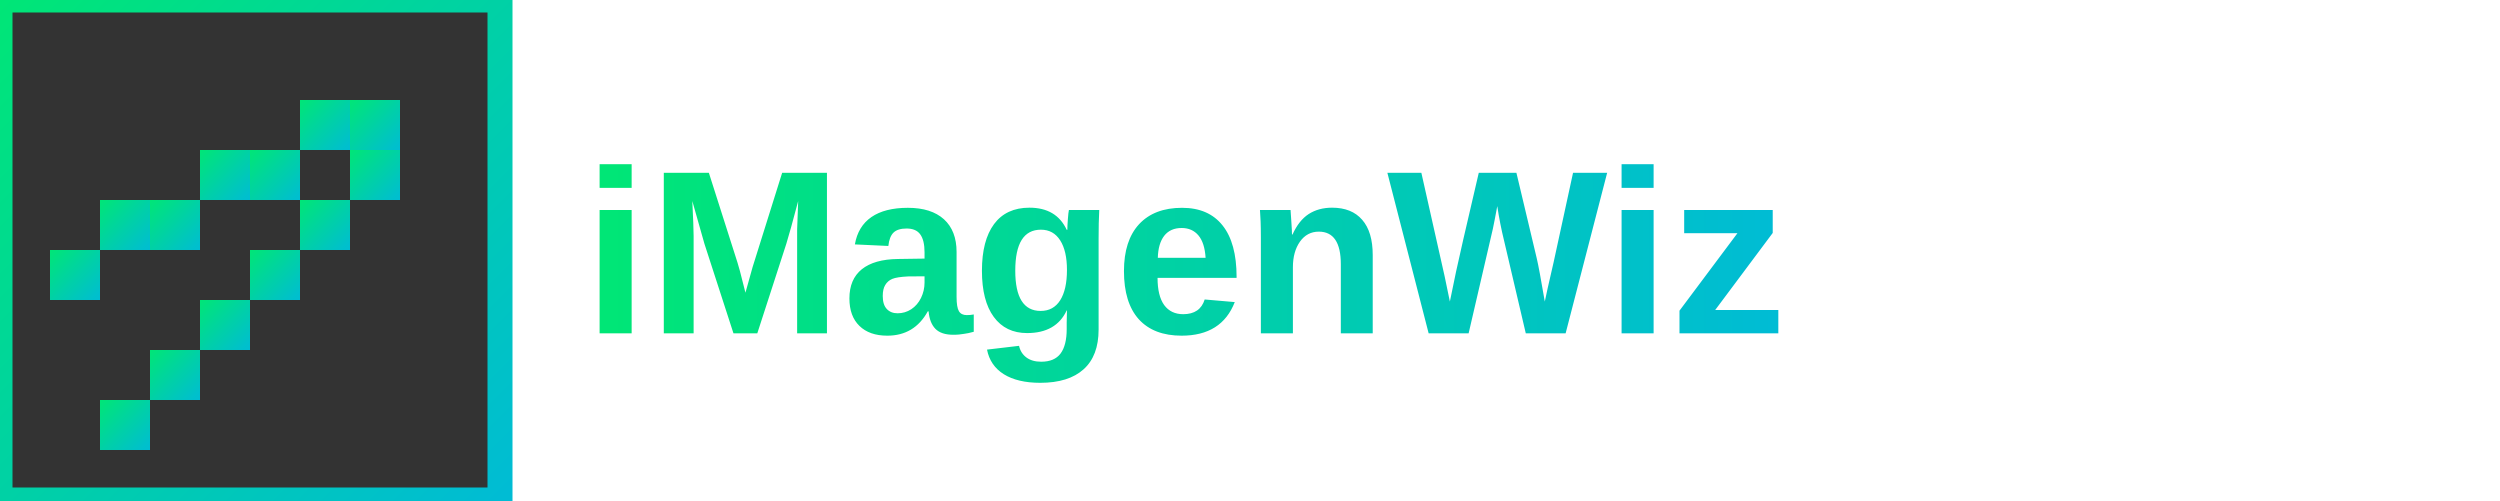
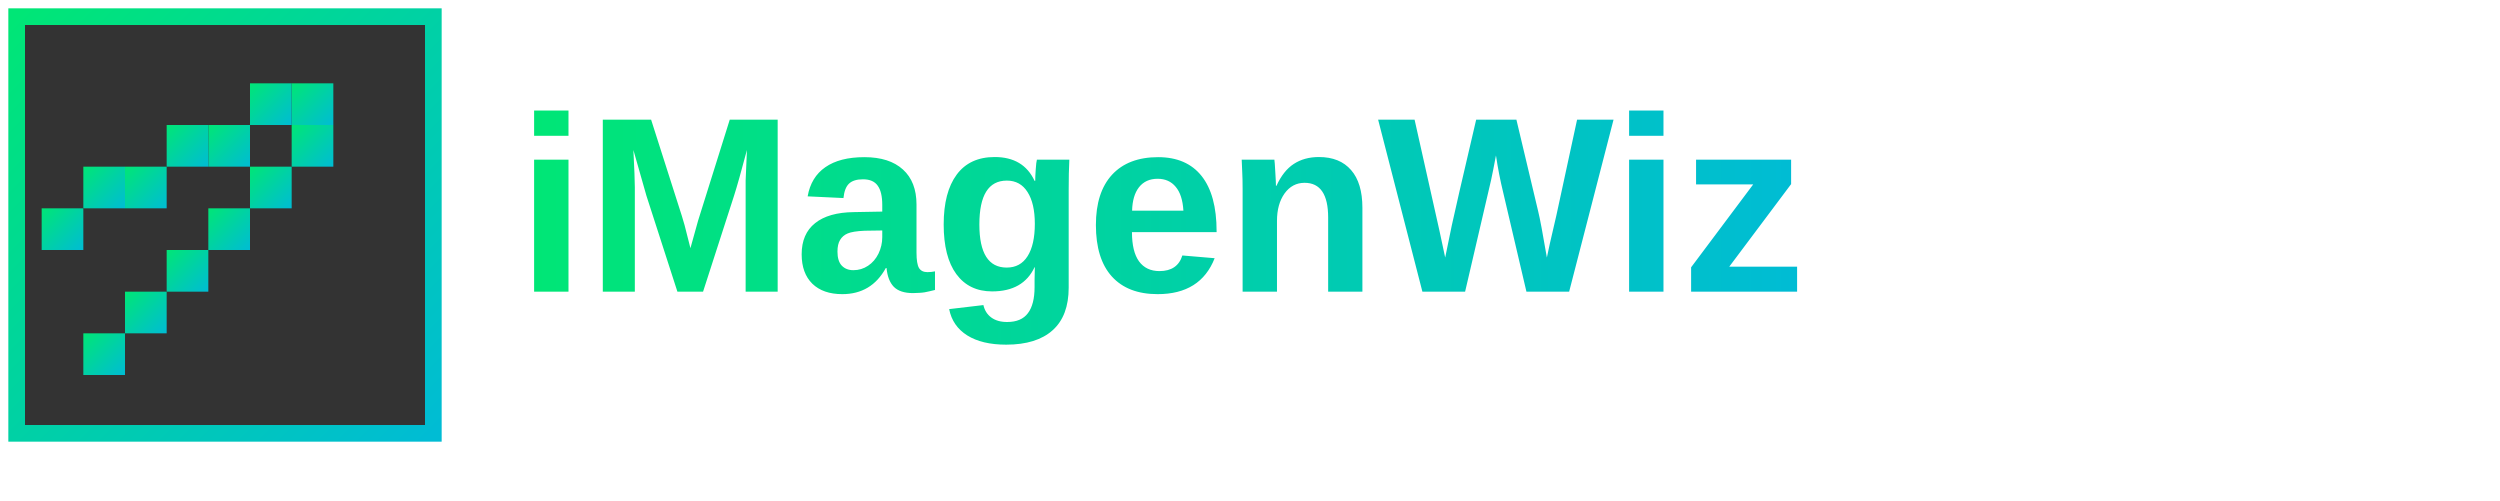
<svg xmlns="http://www.w3.org/2000/svg" width="300" height="60" viewBox="0 0 300 60">
  <defs>
    <linearGradient id="squareGradient" x1="0%" y1="0%" x2="100%" y2="100%">
      <stop offset="0%" style="stop-color:#00E676;stop-opacity:1" />
      <stop offset="100%" style="stop-color:#00BCD4;stop-opacity:1" />
    </linearGradient>
    <linearGradient id="checkerGradient" x1="0%" y1="0%" x2="100%" y2="100%">
      <stop offset="0%" style="stop-color:#00E676;stop-opacity:1" />
      <stop offset="100%" style="stop-color:#00BCD4;stop-opacity:1" />
    </linearGradient>
    <linearGradient id="textGradient" x1="0%" y1="0%" x2="100%" y2="0%">
      <stop offset="0%" style="stop-color:#00E676;stop-opacity:1" />
      <stop offset="100%" style="stop-color:#00BCD4;stop-opacity:1" />
    </linearGradient>
  </defs>
  <g transform="translate(0, 0)">
-     <rect x="0" y="0" width="60" height="60" fill="#333333" stroke="url(#squareGradient)" stroke-width="3" />
+     <rect x="2" y="2" width="50" height="50" fill="#333333" stroke="url(#squareGradient)" stroke-width="2" />
    <g fill="url(#checkerGradient)">
-       <rect x="42" y="12" width="6" height="6" />
-       <rect x="36" y="12" width="6" height="6" />
-       <rect x="30" y="18" width="6" height="6" />
-       <rect x="24" y="18" width="6" height="6" />
-       <rect x="18" y="24" width="6" height="6" />
-       <rect x="12" y="24" width="6" height="6" />
-       <rect x="6" y="30" width="6" height="6" />
-       <rect x="42" y="18" width="6" height="6" />
-       <rect x="36" y="24" width="6" height="6" />
-       <rect x="30" y="30" width="6" height="6" />
-       <rect x="24" y="36" width="6" height="6" />
-       <rect x="18" y="42" width="6" height="6" />
-       <rect x="12" y="48" width="6" height="6" />
+       <rect x="35" y="10" width="5" height="5" />
+       <rect x="30" y="10" width="5" height="5" />
+       <rect x="25" y="15" width="5" height="5" />
+       <rect x="20" y="15" width="5" height="5" />
+       <rect x="15" y="20" width="5" height="5" />
+       <rect x="10" y="20" width="5" height="5" />
+       <rect x="5" y="25" width="5" height="5" />
+       <rect x="35" y="15" width="5" height="5" />
+       <rect x="30" y="20" width="5" height="5" />
+       <rect x="25" y="25" width="5" height="5" />
+       <rect x="20" y="30" width="5" height="5" />
+       <rect x="15" y="35" width="5" height="5" />
+       <rect x="10" y="40" width="5" height="5" />
    </g>
  </g>
-   <g transform="translate(70, 10)">
-     <text x="0" y="30" font-family="Arial, sans-serif" font-size="28" font-weight="bold" fill="url(#textGradient)">
+   <g transform="translate(62, 5)">
+     <text x="0" y="30" font-family="Arial, sans-serif" font-size="30" font-weight="600" fill="url(#textGradient)">
      iMagenWiz
    </text>
  </g>
</svg>
